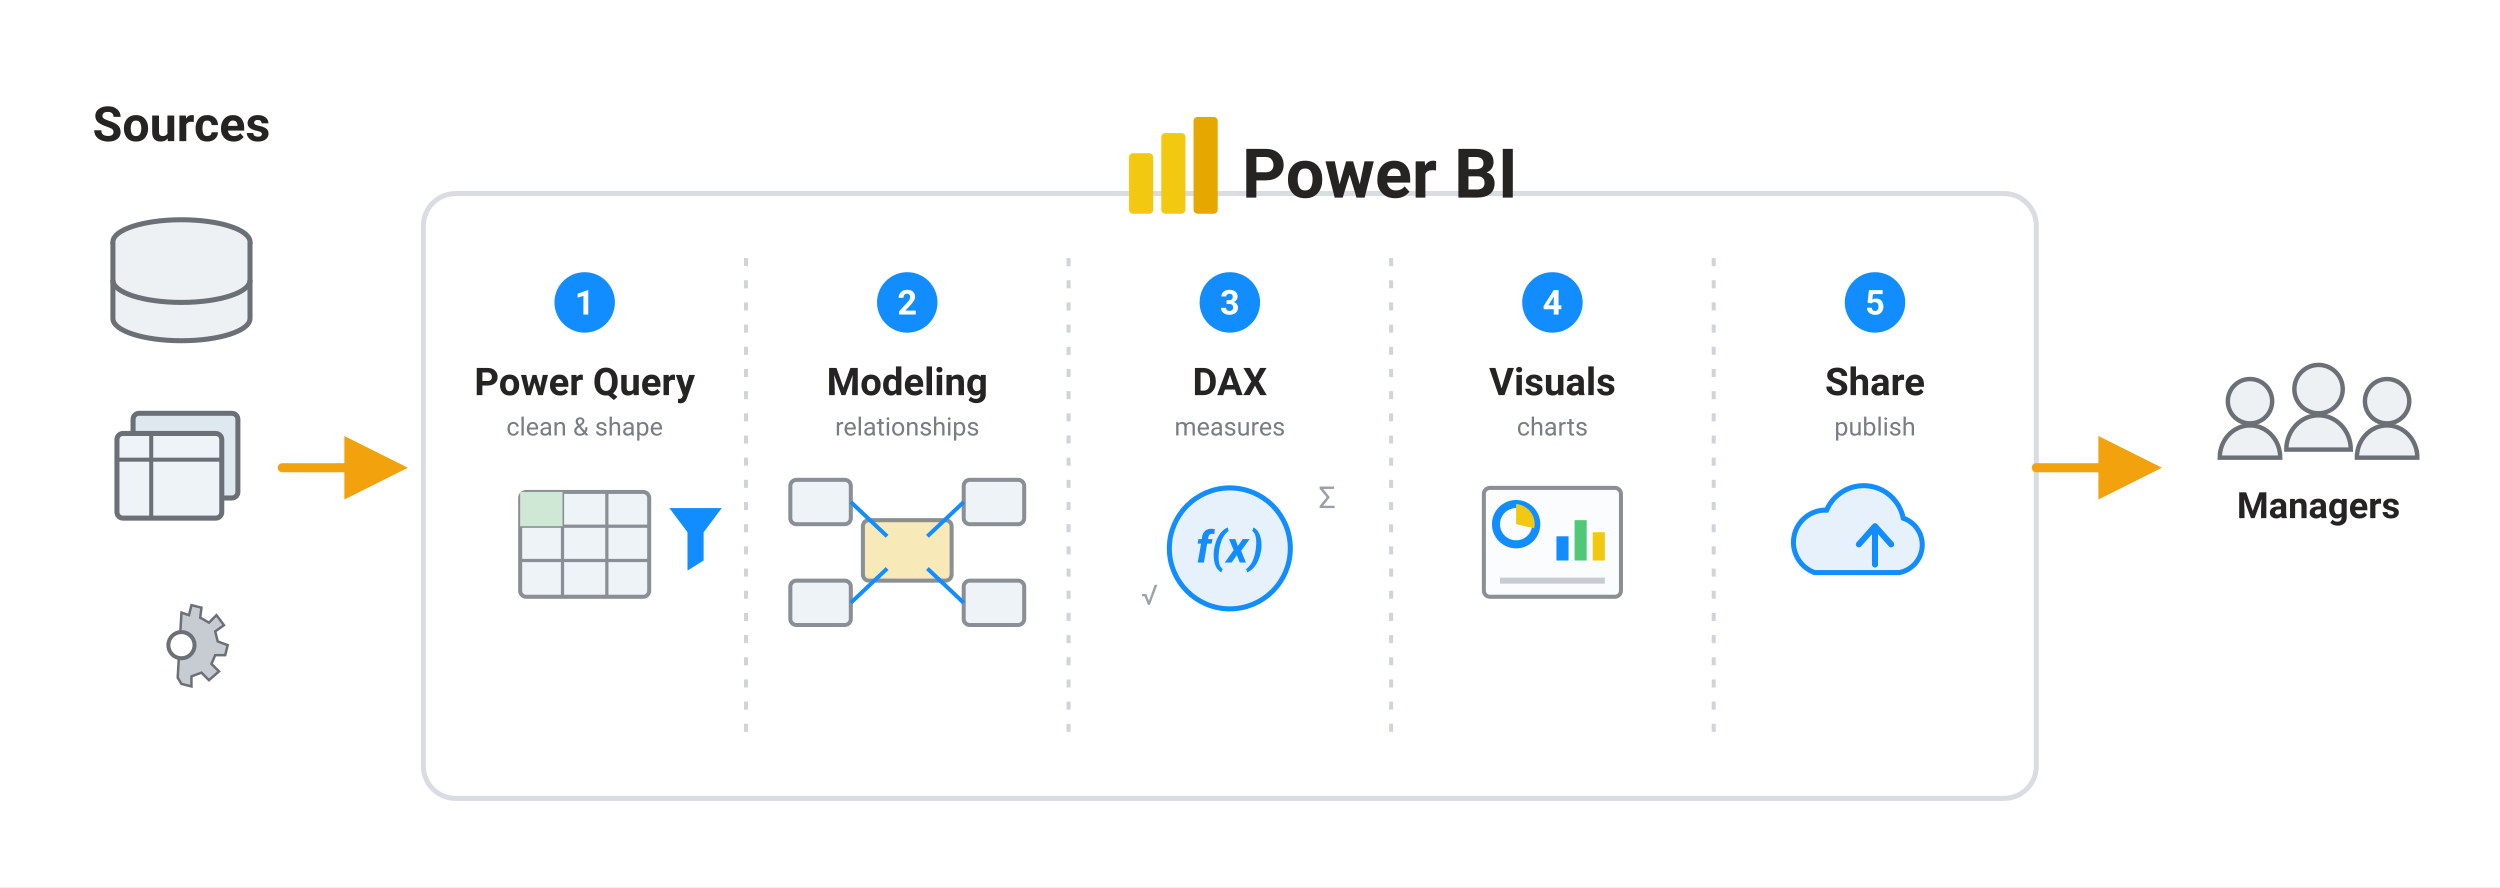
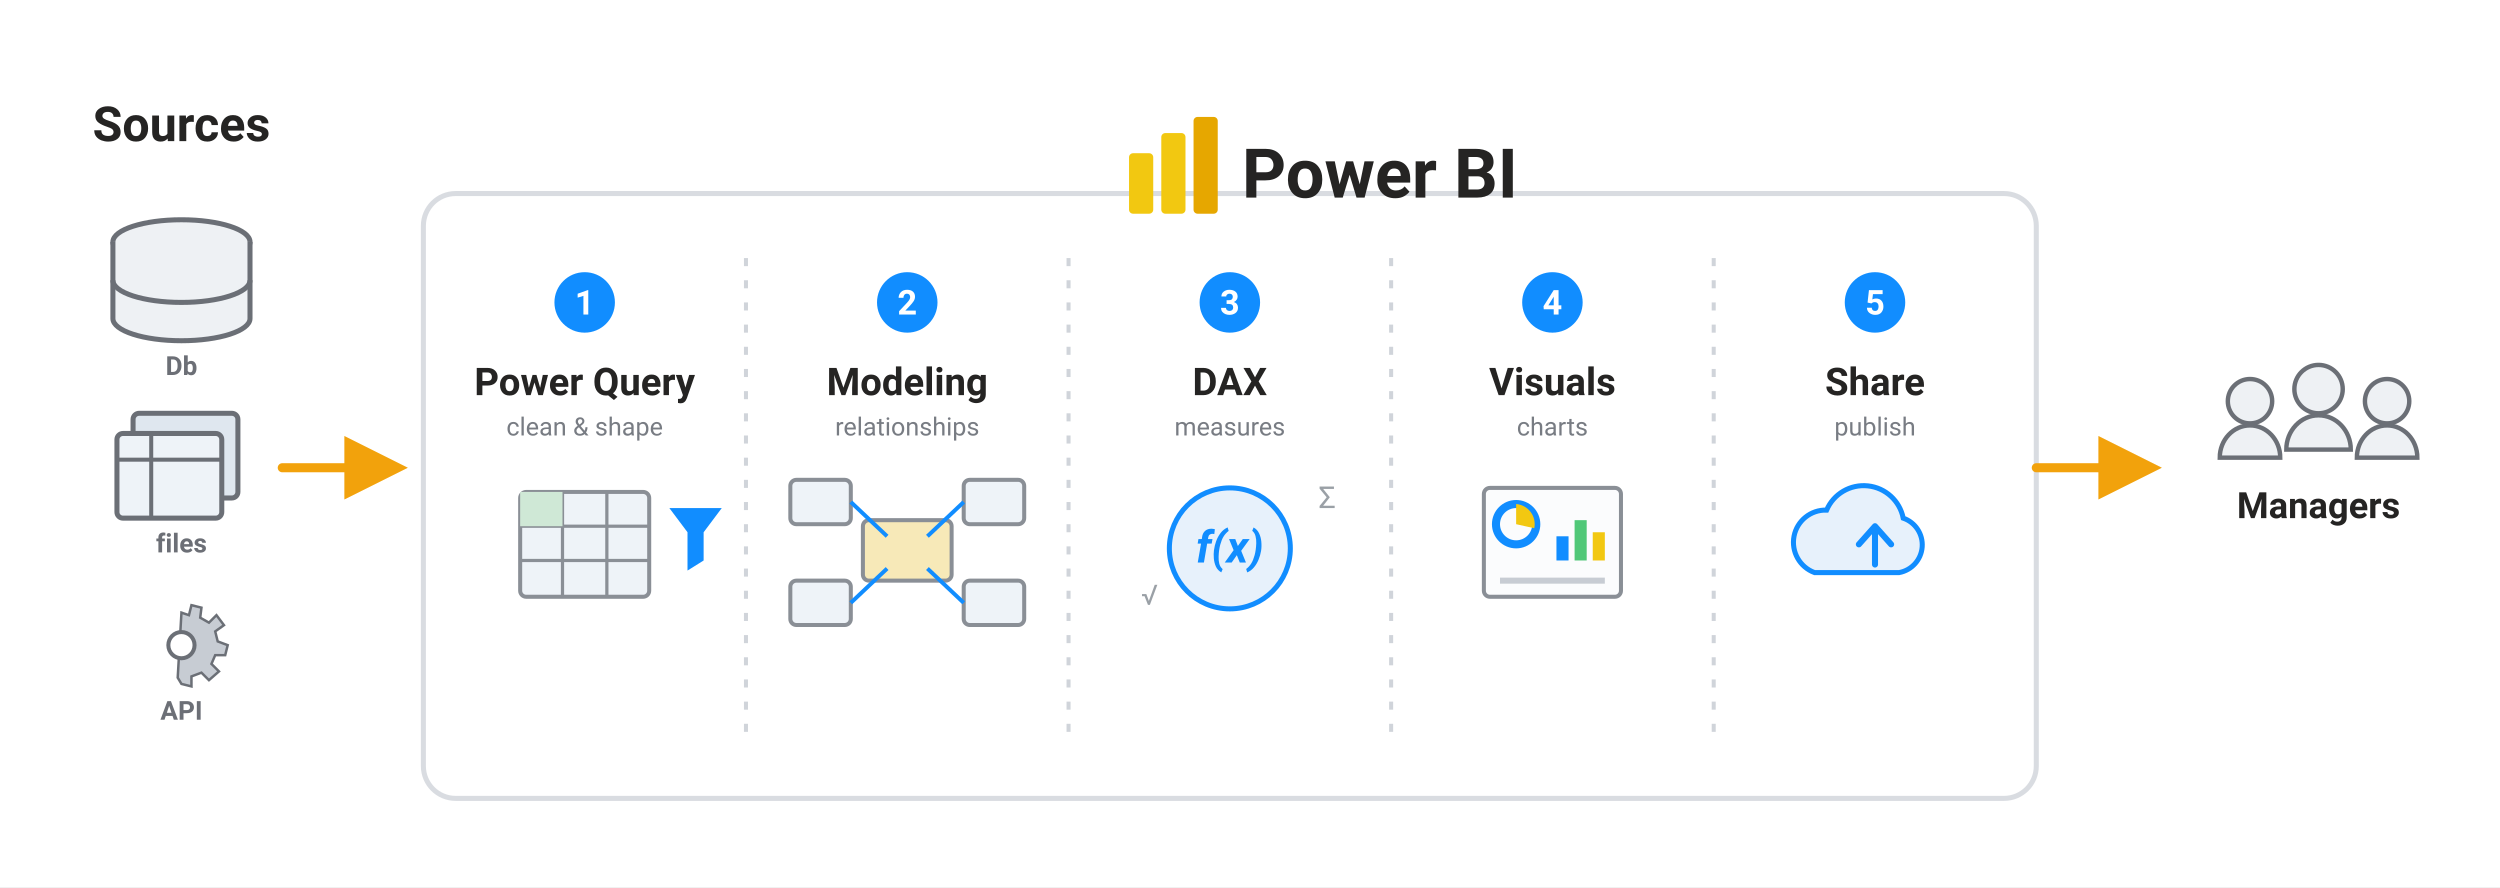
<svg xmlns="http://www.w3.org/2000/svg" viewBox="0 0 1240 440" font-family="'Segoe UI', Roboto, Helvetica, Arial, sans-serif" role="img" aria-label="Power BI workflow: data Sources flow into Power BI where they pass through five stages — 1 Power Query, 2 Modeling, 3 DAX, 4 Visuals, 5 Share — and the finished report is delivered to Managers.">
  <defs>
    <marker id="arrow" viewBox="0 0 10 10" refX="8" refY="5" markerWidth="7" markerHeight="7" orient="auto-start-reverse">
      <path d="M0 0 L10 5 L0 10 z" fill="#F2A20C" />
    </marker>
  </defs>
  <rect width="1240" height="440" fill="#ffffff" />
  <text x="90" y="70" text-anchor="middle" font-size="24" font-weight="700" fill="#252423">Sources</text>
  <g fill="#eef1f4" stroke="#6b6f76" stroke-width="2.5">
    <ellipse cx="90" cy="120" rx="34" ry="11" />
    <path d="M56 120 V158 a34 11 0 0 0 68 0 V120" fill="#eef1f4" />
    <path d="M56 139 a34 11 0 0 0 68 0" fill="none" />
  </g>
  <g stroke="#6b6f76" stroke-width="2.5">
    <rect x="66" y="205" width="52" height="42" rx="3" fill="#dfe7ef" />
    <rect x="58" y="215" width="52" height="42" rx="3" fill="#eef3f8" />
    <line x1="58" y1="228" x2="110" y2="228" stroke-width="2" />
    <line x1="75" y1="215" x2="75" y2="257" stroke-width="2" />
  </g>
  <g transform="translate(90,320)" fill="#c7ccd3" stroke="#6b6f76" stroke-width="2">
    <path d="M0-26 6-24 8-32 16-30 15-22 22-18 28-24 34-16 27-11 29-3 37 0 35 8 27 8 24 15 30 21 22 28 16 22 8 25 8 33 0 31 -3 26z" transform="scale(0.62)" />
    <circle cx="0" cy="0" r="6.5" fill="#ffffff" />
+   </g>
+   <g font-size="13" font-weight="600" fill="#6c6f76" text-anchor="middle">
+     <text x="90" y="186">Db</text>
+     <text x="90" y="274">files</text>
+     <text x="90" y="357">API</text>
  </g>
  <path d="M140 232 H196" fill="none" stroke="#F2A20C" stroke-width="4.5" stroke-linecap="round" marker-end="url(#arrow)" />
  <rect x="210" y="96" width="800" height="300" rx="16" fill="#ffffff" stroke="#d9dce1" stroke-width="2.5" />
  <g transform="translate(560,58)">
    <rect x="0" y="18" width="12" height="30" rx="2" fill="#F2C811" />
    <rect x="16" y="8" width="12" height="40" rx="2" fill="#F2C811" />
    <rect x="32" y="0" width="12" height="48" rx="2" fill="#E6A700" />
    <text x="56" y="40" font-size="34" font-weight="700" fill="#252423">Power BI</text>
  </g>
  <g stroke="#d0d4da" stroke-width="2" stroke-dasharray="4 7">
    <line x1="370" y1="128" x2="370" y2="368" />
    <line x1="530" y1="128" x2="530" y2="368" />
    <line x1="690" y1="128" x2="690" y2="368" />
    <line x1="850" y1="128" x2="850" y2="368" />
  </g>
  <g>
    <circle cx="290" cy="150" r="15" fill="#118DFF" />
    <text x="290" y="156" text-anchor="middle" font-size="17" font-weight="700" fill="#fff">1</text>
    <text x="290" y="196" text-anchor="middle" font-size="19" font-weight="700" fill="#252423">Power Query</text>
    <text x="290" y="216" text-anchor="middle" font-size="12.5" fill="#787c83">clean &amp; shape</text>
    <g transform="translate(258,244)">
      <rect x="0" y="0" width="64" height="52" rx="3" fill="#eef3f8" stroke="#8a8f96" stroke-width="2" />
      <line x1="0" y1="17" x2="64" y2="17" stroke="#8a8f96" stroke-width="1.6" />
      <line x1="0" y1="34" x2="64" y2="34" stroke="#8a8f96" stroke-width="1.6" />
      <line x1="21" y1="0" x2="21" y2="52" stroke="#8a8f96" stroke-width="1.6" />
      <line x1="43" y1="0" x2="43" y2="52" stroke="#8a8f96" stroke-width="1.6" />
      <rect x="0" y="0" width="21" height="17" fill="#cfe8d6" />
      <path d="M74 8 h26 l-9 12 v14 l-8 5 v-19 z" fill="#118DFF" />
    </g>
  </g>
  <g>
    <circle cx="450" cy="150" r="15" fill="#118DFF" />
    <text x="450" y="156" text-anchor="middle" font-size="17" font-weight="700" fill="#fff">2</text>
    <text x="450" y="196" text-anchor="middle" font-size="19" font-weight="700" fill="#252423">Modeling</text>
    <text x="450" y="216" text-anchor="middle" font-size="12.5" fill="#787c83">relationships</text>
    <g>
      <rect x="428" y="258" width="44" height="30" rx="3" fill="#F7E9B8" stroke="#8a8f96" stroke-width="2" />
      <rect x="392" y="238" width="30" height="22" rx="3" fill="#eef3f8" stroke="#8a8f96" stroke-width="2" />
      <rect x="478" y="238" width="30" height="22" rx="3" fill="#eef3f8" stroke="#8a8f96" stroke-width="2" />
      <rect x="392" y="288" width="30" height="22" rx="3" fill="#eef3f8" stroke="#8a8f96" stroke-width="2" />
      <rect x="478" y="288" width="30" height="22" rx="3" fill="#eef3f8" stroke="#8a8f96" stroke-width="2" />
      <g stroke="#118DFF" stroke-width="2">
        <line x1="422" y1="249" x2="440" y2="266" />
        <line x1="478" y1="249" x2="460" y2="266" />
        <line x1="422" y1="299" x2="440" y2="282" />
        <line x1="478" y1="299" x2="460" y2="282" />
      </g>
    </g>
  </g>
  <g>
    <circle cx="610" cy="150" r="15" fill="#118DFF" />
    <text x="610" y="156" text-anchor="middle" font-size="17" font-weight="700" fill="#fff">3</text>
    <text x="610" y="196" text-anchor="middle" font-size="19" font-weight="700" fill="#252423">DAX</text>
    <text x="610" y="216" text-anchor="middle" font-size="12.5" fill="#787c83">measures</text>
    <g transform="translate(610,272)">
      <circle r="30" fill="#e7f1fb" stroke="#118DFF" stroke-width="2.5" />
      <text x="0" y="7" text-anchor="middle" font-size="22" font-style="italic" font-weight="700" fill="#118DFF">f(x)</text>
    </g>
    <text x="654" y="252" font-size="15" fill="#9aa0a6">Σ</text>
    <text x="566" y="300" font-size="14" fill="#9aa0a6">√</text>
  </g>
  <g>
    <circle cx="770" cy="150" r="15" fill="#118DFF" />
    <text x="770" y="156" text-anchor="middle" font-size="17" font-weight="700" fill="#fff">4</text>
    <text x="770" y="196" text-anchor="middle" font-size="19" font-weight="700" fill="#252423">Visuals</text>
    <text x="770" y="216" text-anchor="middle" font-size="12.5" fill="#787c83">charts</text>
    <g transform="translate(736,242)">
      <rect x="0" y="0" width="68" height="54" rx="3" fill="#fbfcfd" stroke="#8a8f96" stroke-width="2" />
      <circle cx="16" cy="18" r="10" fill="none" stroke="#118DFF" stroke-width="4" />
      <path d="M16 18 L16 8 A10 10 0 0 1 25 20 z" fill="#F2C811" />
      <rect x="36" y="24" width="6" height="12" fill="#118DFF" />
      <rect x="45" y="16" width="6" height="20" fill="#50C878" />
      <rect x="54" y="22" width="6" height="14" fill="#F2C811" />
      <line x1="8" y1="46" x2="60" y2="46" stroke="#c7ccd3" stroke-width="3" />
    </g>
  </g>
  <g>
    <circle cx="930" cy="150" r="15" fill="#118DFF" />
    <text x="930" y="156" text-anchor="middle" font-size="17" font-weight="700" fill="#fff">5</text>
    <text x="930" y="196" text-anchor="middle" font-size="19" font-weight="700" fill="#252423">Share</text>
    <text x="930" y="216" text-anchor="middle" font-size="12.5" fill="#787c83">publish</text>
    <g transform="translate(930,276)">
      <path d="M-30 8 a16 16 0 0 1 6 -31 a20 20 0 0 1 38 4 a14 14 0 0 1 -2 27 z" fill="#e7f1fb" stroke="#118DFF" stroke-width="2.5" />
      <path d="M0 4 V-14 M-8 -6 L0 -15 L8 -6" fill="none" stroke="#118DFF" stroke-width="3" stroke-linecap="round" stroke-linejoin="round" />
    </g>
  </g>
  <path d="M1010 232 H1066" fill="none" stroke="#F2A20C" stroke-width="4.5" stroke-linecap="round" marker-end="url(#arrow)" />
  <g transform="translate(1150,205)">
    <g fill="#eef1f4" stroke="#6b6f76" stroke-width="2.2">
      <circle cx="-34" cy="-6" r="11" />
      <path d="M-49 22 a15 16 0 0 1 30 0 z" />
      <circle cx="0" cy="-12" r="12" />
      <path d="M-16 18 a16 17 0 0 1 32 0 z" />
      <circle cx="34" cy="-6" r="11" />
      <path d="M19 22 a15 16 0 0 1 30 0 z" />
    </g>
    <text x="0" y="52" text-anchor="middle" font-size="18" font-weight="700" fill="#252423">Managers</text>
  </g>
</svg>
